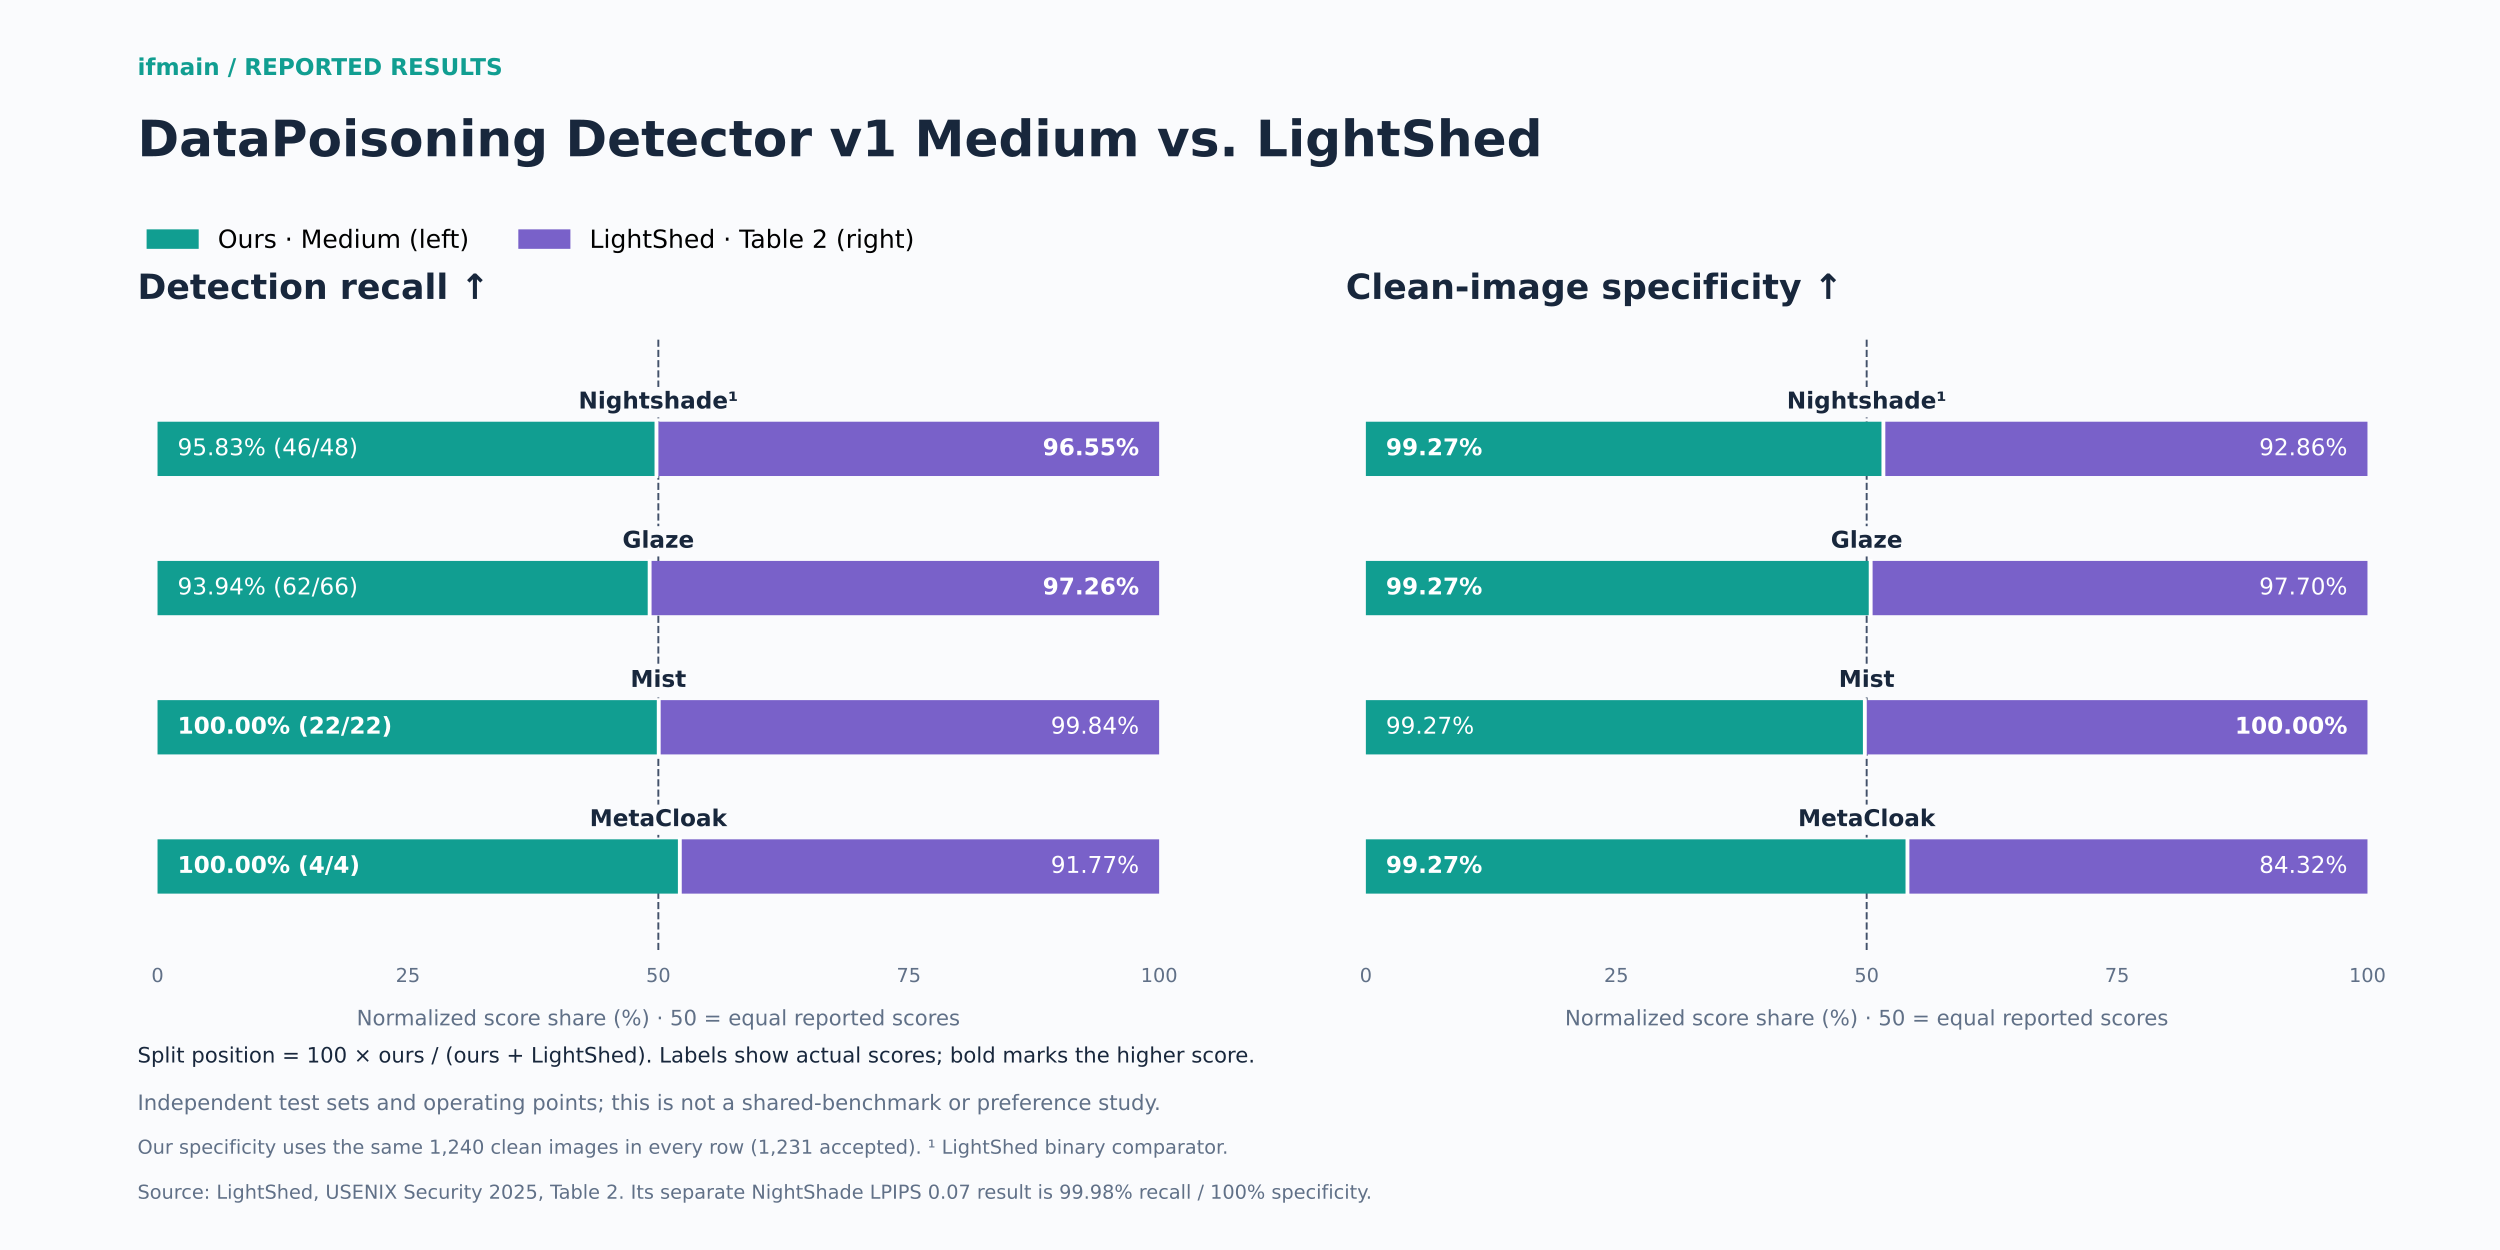
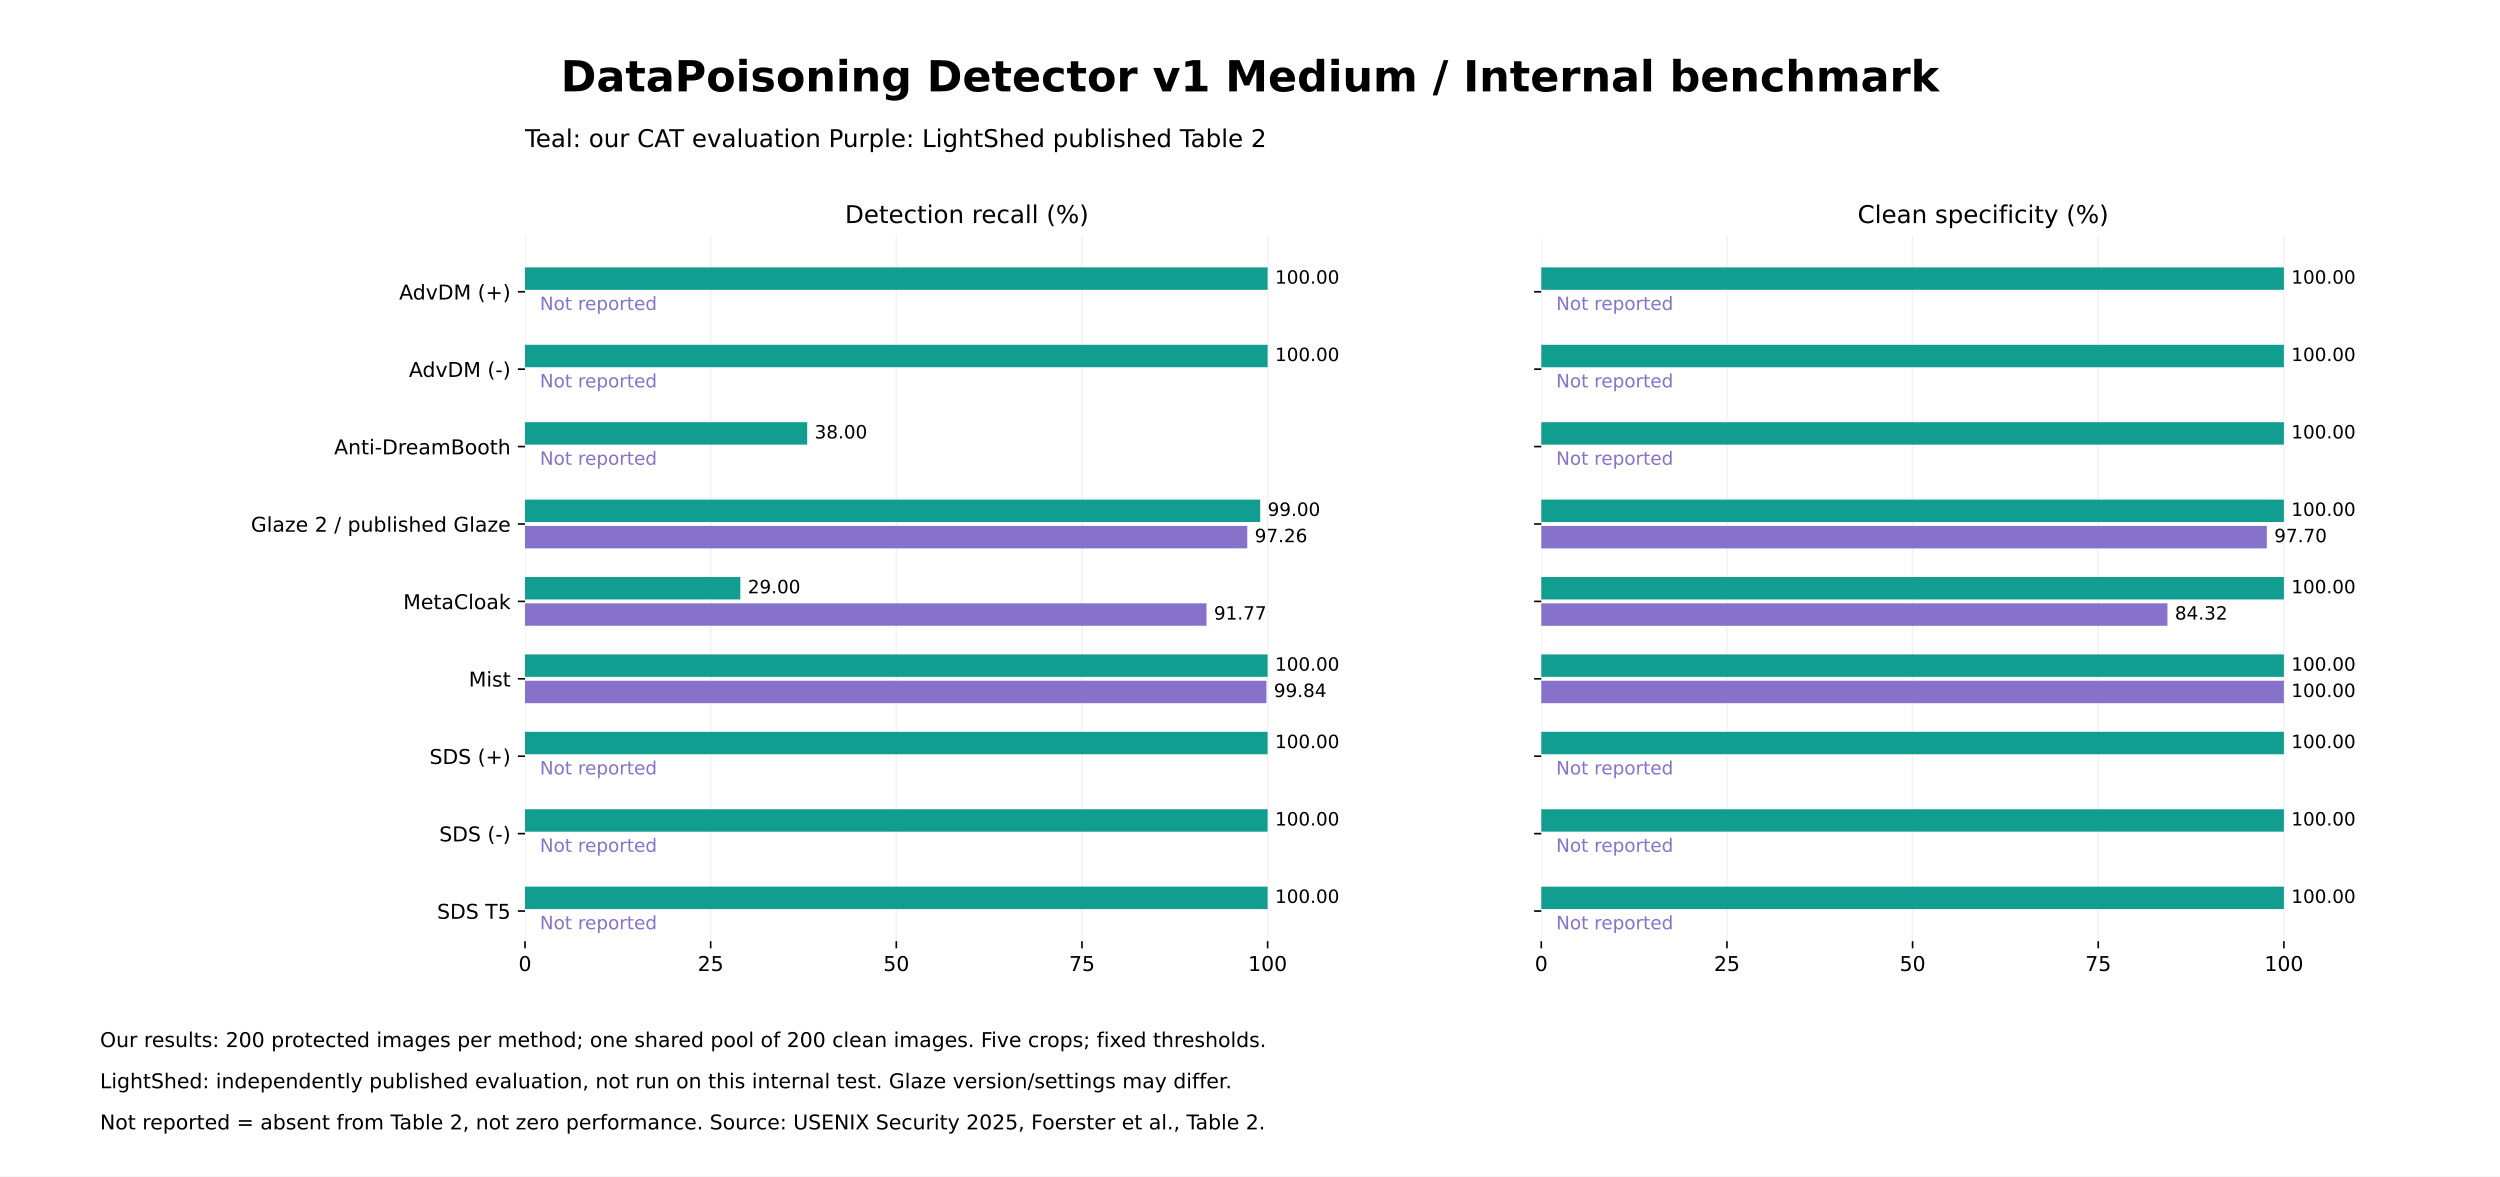
- <svg xmlns="http://www.w3.org/2000/svg" width="1296pt" height="648pt" viewBox="0 0 1296 648" version="1.1">
+ <svg xmlns="http://www.w3.org/2000/svg" xmlns:xlink="http://www.w3.org/1999/xlink" width="1224pt" height="576pt" viewBox="0 0 1224 576" version="1.1">
  <defs>
    <style type="text/css">*{stroke-linejoin: round; stroke-linecap: butt}</style>
  </defs>
  <g id="figure_1">
    <g id="patch_1">
-       <path d="M 0 648  L 1296 648  L 1296 0  L 0 0  z " style="fill: #fafbfd" />
+       <path d="M 0 576  L 1224 576  L 1224 0  L 0 0  z " style="fill: #ffffff" />
    </g>
    <g id="axes_1">
      <g id="patch_2">
-         <path d="M 71.28 492.48  L 611.28 492.48  L 611.28 174.96  L 71.28 174.96  z " style="fill: #fafbfd" />
-       </g>
-       <g id="line2d_1">
-         <path d="M 341.28 492.48  L 341.28 174.96  " clip-path="url(#p86ef7d8bc9)" style="fill: none; stroke-dasharray: 3.7,1.6; stroke-dashoffset: 0; stroke: #42516a" />
-       </g>
-       <g id="patch_3">
-         <path d="M 81.665 246.763  L 340.313 246.763  L 340.313 218.619  L 81.665 218.619  z " clip-path="url(#p86ef7d8bc9)" style="fill: #119e91" />
-       </g>
-       <g id="patch_4">
-         <path d="M 340.313 246.763  L 600.895 246.763  L 600.895 218.619  L 340.313 218.619  z " clip-path="url(#p86ef7d8bc9)" style="fill: #7961c9" />
-       </g>
-       <g id="patch_5">
-         <path d="M 81.665 318.926  L 336.771 318.926  L 336.771 290.783  L 81.665 290.783  z " clip-path="url(#p86ef7d8bc9)" style="fill: #119e91" />
-       </g>
-       <g id="patch_6">
-         <path d="M 336.771 318.926  L 600.895 318.926  L 600.895 290.783  L 336.771 290.783  z " clip-path="url(#p86ef7d8bc9)" style="fill: #7961c9" />
-       </g>
-       <g id="patch_7">
-         <path d="M 81.665 391.09  L 341.488 391.09  L 341.488 362.946  L 81.665 362.946  z " clip-path="url(#p86ef7d8bc9)" style="fill: #119e91" />
-       </g>
-       <g id="patch_8">
-         <path d="M 341.488 391.09  L 600.895 391.09  L 600.895 362.946  L 341.488 362.946  z " clip-path="url(#p86ef7d8bc9)" style="fill: #7961c9" />
-       </g>
-       <g id="patch_9">
-         <path d="M 81.665 463.254  L 352.422 463.254  L 352.422 435.11  L 81.665 435.11  z " clip-path="url(#p86ef7d8bc9)" style="fill: #119e91" />
-       </g>
-       <g id="patch_10">
-         <path d="M 352.422 463.254  L 600.895 463.254  L 600.895 435.11  L 352.422 435.11  z " clip-path="url(#p86ef7d8bc9)" style="fill: #7961c9" />
+         <path d="M 257.04 460.8  L 689.71 460.8  L 689.71 115.2  L 257.04 115.2  z " style="fill: #ffffff" />
      </g>
      <g id="matplotlib.axis_1">
        <g id="xtick_1">
-           <g id="line2d_2" />
+           <g id="line2d_1">
+             <path d="M 257.04 460.8  L 257.04 115.2  " clip-path="url(#pcbedc02c7a)" style="fill: none; stroke: #b0b0b0; stroke-opacity: 0.15; stroke-width: 0.8; stroke-linecap: square" />
+           </g>
+           <g id="line2d_2">
+             <defs>
+               <path id="m508bde07e1" d="M 0 0  L 0 3.5  " style="stroke: #000000; stroke-width: 0.8" />
+             </defs>
+             <g>
+               <use xlink:href="#m508bde07e1" x="257.04" y="460.8" style="stroke: #000000; stroke-width: 0.8" />
+             </g>
+           </g>
          <g id="text_1">
-             <text style="font-size: 10px; font-family: 'DejaVu Sans'; text-anchor: middle; fill: #607087" x="81.665" y="509.078" transform="rotate(-0 81.66461 509.0784)">0</text>
+             <text style="font-size: 10px; font-family: 'DejaVu Sans'; text-anchor: middle" x="257.04" y="475.398" transform="rotate(-0 257.04 475.3984)">0</text>
          </g>
        </g>
        <g id="xtick_2">
-           <g id="line2d_3" />
+           <g id="line2d_3">
+             <path d="M 347.937 460.8  L 347.937 115.2  " clip-path="url(#pcbedc02c7a)" style="fill: none; stroke: #b0b0b0; stroke-opacity: 0.15; stroke-width: 0.8; stroke-linecap: square" />
+           </g>
+           <g id="line2d_4">
+             <g>
+               <use xlink:href="#m508bde07e1" x="347.937" y="460.8" style="stroke: #000000; stroke-width: 0.8" />
+             </g>
+           </g>
          <g id="text_2">
-             <text style="font-size: 10px; font-family: 'DejaVu Sans'; text-anchor: middle; fill: #607087" x="211.472" y="509.078" transform="rotate(-0 211.4723 509.0784)">25</text>
+             <text style="font-size: 10px; font-family: 'DejaVu Sans'; text-anchor: middle" x="347.937" y="475.398" transform="rotate(-0 347.937 475.3984)">25</text>
          </g>
        </g>
        <g id="xtick_3">
-           <g id="line2d_4" />
+           <g id="line2d_5">
+             <path d="M 438.834 460.8  L 438.834 115.2  " clip-path="url(#pcbedc02c7a)" style="fill: none; stroke: #b0b0b0; stroke-opacity: 0.15; stroke-width: 0.8; stroke-linecap: square" />
+           </g>
+           <g id="line2d_6">
+             <g>
+               <use xlink:href="#m508bde07e1" x="438.834" y="460.8" style="stroke: #000000; stroke-width: 0.8" />
+             </g>
+           </g>
          <g id="text_3">
-             <text style="font-size: 10px; font-family: 'DejaVu Sans'; text-anchor: middle; fill: #607087" x="341.28" y="509.078" transform="rotate(-0 341.28 509.0784)">50</text>
+             <text style="font-size: 10px; font-family: 'DejaVu Sans'; text-anchor: middle" x="438.834" y="475.398" transform="rotate(-0 438.834 475.3984)">50</text>
          </g>
        </g>
        <g id="xtick_4">
-           <g id="line2d_5" />
+           <g id="line2d_7">
+             <path d="M 529.731 460.8  L 529.731 115.2  " clip-path="url(#pcbedc02c7a)" style="fill: none; stroke: #b0b0b0; stroke-opacity: 0.15; stroke-width: 0.8; stroke-linecap: square" />
+           </g>
+           <g id="line2d_8">
+             <g>
+               <use xlink:href="#m508bde07e1" x="529.731" y="460.8" style="stroke: #000000; stroke-width: 0.8" />
+             </g>
+           </g>
          <g id="text_4">
-             <text style="font-size: 10px; font-family: 'DejaVu Sans'; text-anchor: middle; fill: #607087" x="471.088" y="509.078" transform="rotate(-0 471.0877 509.0784)">75</text>
+             <text style="font-size: 10px; font-family: 'DejaVu Sans'; text-anchor: middle" x="529.731" y="475.398" transform="rotate(-0 529.731 475.3984)">75</text>
          </g>
        </g>
        <g id="xtick_5">
-           <g id="line2d_6" />
+           <g id="line2d_9">
+             <path d="M 620.628 460.8  L 620.628 115.2  " clip-path="url(#pcbedc02c7a)" style="fill: none; stroke: #b0b0b0; stroke-opacity: 0.15; stroke-width: 0.8; stroke-linecap: square" />
+           </g>
+           <g id="line2d_10">
+             <g>
+               <use xlink:href="#m508bde07e1" x="620.628" y="460.8" style="stroke: #000000; stroke-width: 0.8" />
+             </g>
+           </g>
          <g id="text_5">
-             <text style="font-size: 10px; font-family: 'DejaVu Sans'; text-anchor: middle; fill: #607087" x="600.895" y="509.078" transform="rotate(-0 600.8954 509.0784)">100</text>
-           </g>
-         </g>
-         <g id="text_6">
-           <text style="font-size: 11px; font-family: 'DejaVu Sans'; text-anchor: middle; fill: #607087" x="341.28" y="531.516" transform="rotate(-0 341.28 531.5164)">Normalized score share (%) · 50 = equal reported scores</text>
-         </g>
-       </g>
-       <g id="matplotlib.axis_2" />
-       <g id="line2d_7">
-         <path d="M 340.313 246.763  L 340.313 218.619  " clip-path="url(#p86ef7d8bc9)" style="fill: none; stroke: #ffffff; stroke-width: 2; stroke-linecap: square" />
-       </g>
-       <g id="line2d_8">
-         <path d="M 336.771 318.926  L 336.771 290.783  " clip-path="url(#p86ef7d8bc9)" style="fill: none; stroke: #ffffff; stroke-width: 2; stroke-linecap: square" />
-       </g>
-       <g id="line2d_9">
-         <path d="M 341.488 391.09  L 341.488 362.946  " clip-path="url(#p86ef7d8bc9)" style="fill: none; stroke: #ffffff; stroke-width: 2; stroke-linecap: square" />
-       </g>
-       <g id="line2d_10">
-         <path d="M 352.422 463.254  L 352.422 435.11  " clip-path="url(#p86ef7d8bc9)" style="fill: none; stroke: #ffffff; stroke-width: 2; stroke-linecap: square" />
-       </g>
-       <g id="text_7">
-         <text style="font-size: 12px; font-family: 'DejaVu Sans'; text-anchor: start; fill: #ffffff" x="92.049" y="236.002" transform="rotate(-0 92.04923 236.0022)">95.83% (46/48)</text>
-       </g>
-       <g id="text_8">
-         <text style="font-weight: 700; font-size: 12px; font-family: 'DejaVu Sans'; text-anchor: end; fill: #ffffff" x="590.511" y="236.002" transform="rotate(-0 590.5108 236.0022)">96.55%</text>
-       </g>
-       <g id="text_9">
-         <text style="font-size: 12px; font-family: 'DejaVu Sans'; text-anchor: start; fill: #ffffff" x="92.049" y="308.166" transform="rotate(-0 92.04923 308.1658)">93.94% (62/66)</text>
-       </g>
-       <g id="text_10">
-         <text style="font-weight: 700; font-size: 12px; font-family: 'DejaVu Sans'; text-anchor: end; fill: #ffffff" x="590.511" y="308.166" transform="rotate(-0 590.5108 308.1658)">97.26%</text>
-       </g>
-       <g id="text_11">
-         <text style="font-weight: 700; font-size: 12px; font-family: 'DejaVu Sans'; text-anchor: start; fill: #ffffff" x="92.049" y="380.329" transform="rotate(-0 92.04923 380.3294)">100.00% (22/22)</text>
-       </g>
-       <g id="text_12">
-         <text style="font-size: 12px; font-family: 'DejaVu Sans'; text-anchor: end; fill: #ffffff" x="590.511" y="380.329" transform="rotate(-0 590.5108 380.3294)">99.84%</text>
-       </g>
-       <g id="text_13">
-         <text style="font-weight: 700; font-size: 12px; font-family: 'DejaVu Sans'; text-anchor: start; fill: #ffffff" x="92.049" y="452.493" transform="rotate(-0 92.04923 452.4931)">100.00% (4/4)</text>
-       </g>
-       <g id="text_14">
-         <text style="font-size: 12px; font-family: 'DejaVu Sans'; text-anchor: end; fill: #ffffff" x="590.511" y="452.493" transform="rotate(-0 590.5108 452.4931)">91.77%</text>
+             <text style="font-size: 10px; font-family: 'DejaVu Sans'; text-anchor: middle" x="620.628" y="475.398" transform="rotate(-0 620.628 475.3984)">100</text>
+           </g>
+         </g>
+       </g>
+       <g id="matplotlib.axis_2">
+         <g id="ytick_1">
+           <g id="line2d_11">
+             <defs>
+               <path id="m49af74c1ab" d="M 0 0  L -3.5 0  " style="stroke: #000000; stroke-width: 0.8" />
+             </defs>
+             <g>
+               <use xlink:href="#m49af74c1ab" x="257.04" y="142.847" style="stroke: #000000; stroke-width: 0.8" />
+             </g>
+           </g>
+           <g id="text_6">
+             <text style="font-size: 10px; font-family: 'DejaVu Sans'; text-anchor: end" x="250.04" y="146.646" transform="rotate(-0 250.04 146.6465)">AdvDM (+)</text>
+           </g>
+         </g>
+         <g id="ytick_2">
+           <g id="line2d_12">
+             <g>
+               <use xlink:href="#m49af74c1ab" x="257.04" y="180.746" style="stroke: #000000; stroke-width: 0.8" />
+             </g>
+           </g>
+           <g id="text_7">
+             <text style="font-size: 10px; font-family: 'DejaVu Sans'; text-anchor: end" x="250.04" y="184.545" transform="rotate(-0 250.04 184.5454)">AdvDM (-)</text>
+           </g>
+         </g>
+         <g id="ytick_3">
+           <g id="line2d_13">
+             <g>
+               <use xlink:href="#m49af74c1ab" x="257.04" y="218.645" style="stroke: #000000; stroke-width: 0.8" />
+             </g>
+           </g>
+           <g id="text_8">
+             <text style="font-size: 10px; font-family: 'DejaVu Sans'; text-anchor: end" x="250.04" y="222.444" transform="rotate(-0 250.04 222.4442)">Anti-DreamBooth</text>
+           </g>
+         </g>
+         <g id="ytick_4">
+           <g id="line2d_14">
+             <g>
+               <use xlink:href="#m49af74c1ab" x="257.04" y="256.544" style="stroke: #000000; stroke-width: 0.8" />
+             </g>
+           </g>
+           <g id="text_9">
+             <text style="font-size: 10px; font-family: 'DejaVu Sans'; text-anchor: end" x="250.04" y="260.343" transform="rotate(-0 250.04 260.3431)">Glaze 2 / published Glaze</text>
+           </g>
+         </g>
+         <g id="ytick_5">
+           <g id="line2d_15">
+             <g>
+               <use xlink:href="#m49af74c1ab" x="257.04" y="294.443" style="stroke: #000000; stroke-width: 0.8" />
+             </g>
+           </g>
+           <g id="text_10">
+             <text style="font-size: 10px; font-family: 'DejaVu Sans'; text-anchor: end" x="250.04" y="298.242" transform="rotate(-0 250.04 298.242)">MetaCloak</text>
+           </g>
+         </g>
+         <g id="ytick_6">
+           <g id="line2d_16">
+             <g>
+               <use xlink:href="#m49af74c1ab" x="257.04" y="332.342" style="stroke: #000000; stroke-width: 0.8" />
+             </g>
+           </g>
+           <g id="text_11">
+             <text style="font-size: 10px; font-family: 'DejaVu Sans'; text-anchor: end" x="250.04" y="336.141" transform="rotate(-0 250.04 336.1409)">Mist</text>
+           </g>
+         </g>
+         <g id="ytick_7">
+           <g id="line2d_17">
+             <g>
+               <use xlink:href="#m49af74c1ab" x="257.04" y="370.241" style="stroke: #000000; stroke-width: 0.8" />
+             </g>
+           </g>
+           <g id="text_12">
+             <text style="font-size: 10px; font-family: 'DejaVu Sans'; text-anchor: end" x="250.04" y="374.04" transform="rotate(-0 250.04 374.0398)">SDS (+)</text>
+           </g>
+         </g>
+         <g id="ytick_8">
+           <g id="line2d_18">
+             <g>
+               <use xlink:href="#m49af74c1ab" x="257.04" y="408.139" style="stroke: #000000; stroke-width: 0.8" />
+             </g>
+           </g>
+           <g id="text_13">
+             <text style="font-size: 10px; font-family: 'DejaVu Sans'; text-anchor: end" x="250.04" y="411.939" transform="rotate(-0 250.04 411.9387)">SDS (-)</text>
+           </g>
+         </g>
+         <g id="ytick_9">
+           <g id="line2d_19">
+             <g>
+               <use xlink:href="#m49af74c1ab" x="257.04" y="446.038" style="stroke: #000000; stroke-width: 0.8" />
+             </g>
+           </g>
+           <g id="text_14">
+             <text style="font-size: 10px; font-family: 'DejaVu Sans'; text-anchor: end" x="250.04" y="449.838" transform="rotate(-0 250.04 449.8376)">SDS T5</text>
+           </g>
+         </g>
+       </g>
+       <g id="patch_3">
+         <path d="M 257.04 130.909  L 620.628 130.909  L 620.628 141.9  L 257.04 141.9  z " clip-path="url(#pcbedc02c7a)" style="fill: #119e91" />
+       </g>
+       <g id="patch_4">
+         <path d="M 257.04 168.808  L 620.628 168.808  L 620.628 179.799  L 257.04 179.799  z " clip-path="url(#pcbedc02c7a)" style="fill: #119e91" />
+       </g>
+       <g id="patch_5">
+         <path d="M 257.04 206.707  L 395.203 206.707  L 395.203 217.698  L 257.04 217.698  z " clip-path="url(#pcbedc02c7a)" style="fill: #119e91" />
+       </g>
+       <g id="patch_6">
+         <path d="M 257.04 244.606  L 616.992 244.606  L 616.992 255.596  L 257.04 255.596  z " clip-path="url(#pcbedc02c7a)" style="fill: #119e91" />
+       </g>
+       <g id="patch_7">
+         <path d="M 257.04 257.491  L 610.666 257.491  L 610.666 268.482  L 257.04 268.482  z " clip-path="url(#pcbedc02c7a)" style="fill: #8672cb" />
+       </g>
+       <g id="patch_8">
+         <path d="M 257.04 282.505  L 362.481 282.505  L 362.481 293.495  L 257.04 293.495  z " clip-path="url(#pcbedc02c7a)" style="fill: #119e91" />
+       </g>
+       <g id="patch_9">
+         <path d="M 257.04 295.39  L 590.705 295.39  L 590.705 306.381  L 257.04 306.381  z " clip-path="url(#pcbedc02c7a)" style="fill: #8672cb" />
+       </g>
+       <g id="patch_10">
+         <path d="M 257.04 320.404  L 620.628 320.404  L 620.628 331.394  L 257.04 331.394  z " clip-path="url(#pcbedc02c7a)" style="fill: #119e91" />
+       </g>
+       <g id="patch_11">
+         <path d="M 257.04 333.289  L 620.046 333.289  L 620.046 344.28  L 257.04 344.28  z " clip-path="url(#pcbedc02c7a)" style="fill: #8672cb" />
+       </g>
+       <g id="patch_12">
+         <path d="M 257.04 358.302  L 620.628 358.302  L 620.628 369.293  L 257.04 369.293  z " clip-path="url(#pcbedc02c7a)" style="fill: #119e91" />
+       </g>
+       <g id="patch_13">
+         <path d="M 257.04 396.201  L 620.628 396.201  L 620.628 407.192  L 257.04 407.192  z " clip-path="url(#pcbedc02c7a)" style="fill: #119e91" />
+       </g>
+       <g id="patch_14">
+         <path d="M 257.04 434.1  L 620.628 434.1  L 620.628 445.091  L 257.04 445.091  z " clip-path="url(#pcbedc02c7a)" style="fill: #119e91" />
      </g>
      <g id="text_15">
-         <text style="font-weight: 700; font-size: 18px; font-family: 'DejaVu Sans'; text-anchor: start; fill: #18273c" x="71.28" y="154.96" transform="rotate(-0 71.28 154.96)">Detection recall ↑</text>
+         <text style="font-size: 9px; font-family: 'DejaVu Sans'; text-anchor: start" x="624.264" y="138.888" transform="rotate(-0 624.2639 138.8879)">100.00</text>
      </g>
      <g id="text_16">
-         <g id="patch_11">
-           <path d="M 297.845 216.393  L 384.715 216.393  L 384.715 200.605  L 297.845 200.605  z " style="fill: #fafbfd" />
-         </g>
-         <text style="font-weight: 700; font-size: 12px; font-family: 'DejaVu Sans'; text-anchor: middle; fill: #18273c" x="341.28" y="211.763" transform="rotate(-0 341.28 211.7635)">Nightshade¹</text>
+         <text style="font-size: 9px; font-family: 'DejaVu Sans'; text-anchor: start; fill: #8672cb" x="264.312" y="151.773" transform="rotate(-0 264.3118 151.7735)">Not reported</text>
      </g>
      <g id="text_17">
-         <g id="patch_12">
-           <path d="M 320.647 288.463  L 361.913 288.463  L 361.913 272.769  L 320.647 272.769  z " style="fill: #fafbfd" />
-         </g>
-         <text style="font-weight: 700; font-size: 12px; font-family: 'DejaVu Sans'; text-anchor: middle; fill: #18273c" x="341.28" y="283.927" transform="rotate(-0 341.28 283.9271)">Glaze</text>
+         <text style="font-size: 9px; font-family: 'DejaVu Sans'; text-anchor: start" x="624.264" y="176.787" transform="rotate(-0 624.2639 176.7868)">100.00</text>
      </g>
      <g id="text_18">
-         <g id="patch_13">
-           <path d="M 324.773 360.626  L 357.787 360.626  L 357.787 344.933  L 324.773 344.933  z " style="fill: #fafbfd" />
-         </g>
-         <text style="font-weight: 700; font-size: 12px; font-family: 'DejaVu Sans'; text-anchor: middle; fill: #18273c" x="341.28" y="356.091" transform="rotate(-0 341.28 356.0907)">Mist</text>
+         <text style="font-size: 9px; font-family: 'DejaVu Sans'; text-anchor: start; fill: #8672cb" x="264.312" y="189.672" transform="rotate(-0 264.3118 189.6724)">Not reported</text>
      </g>
      <g id="text_19">
-         <g id="patch_14">
-           <path d="M 303.661 432.79  L 378.899 432.79  L 378.899 417.096  L 303.661 417.096  z " style="fill: #fafbfd" />
-         </g>
-         <text style="font-weight: 700; font-size: 12px; font-family: 'DejaVu Sans'; text-anchor: middle; fill: #18273c" x="341.28" y="428.254" transform="rotate(-0 341.28 428.2544)">MetaCloak</text>
+         <text style="font-size: 9px; font-family: 'DejaVu Sans'; text-anchor: start" x="398.839" y="214.686" transform="rotate(-0 398.8393 214.6857)">38.00</text>
+       </g>
+       <g id="text_20">
+         <text style="font-size: 9px; font-family: 'DejaVu Sans'; text-anchor: start; fill: #8672cb" x="264.312" y="227.571" transform="rotate(-0 264.3118 227.5713)">Not reported</text>
+       </g>
+       <g id="text_21">
+         <text style="font-size: 9px; font-family: 'DejaVu Sans'; text-anchor: start" x="620.628" y="252.585" transform="rotate(-0 620.628 252.5845)">99.00</text>
+       </g>
+       <g id="text_22">
+         <text style="font-size: 9px; font-family: 'DejaVu Sans'; text-anchor: start" x="614.302" y="265.47" transform="rotate(-0 614.3016 265.4702)">97.26</text>
+       </g>
+       <g id="text_23">
+         <text style="font-size: 9px; font-family: 'DejaVu Sans'; text-anchor: start" x="366.116" y="290.483" transform="rotate(-0 366.1164 290.4834)">29.00</text>
+       </g>
+       <g id="text_24">
+         <text style="font-size: 9px; font-family: 'DejaVu Sans'; text-anchor: start" x="594.341" y="303.369" transform="rotate(-0 594.3406 303.3691)">91.77</text>
+       </g>
+       <g id="text_25">
+         <text style="font-size: 9px; font-family: 'DejaVu Sans'; text-anchor: start" x="624.264" y="328.382" transform="rotate(-0 624.2639 328.3823)">100.00</text>
+       </g>
+       <g id="text_26">
+         <text style="font-size: 9px; font-family: 'DejaVu Sans'; text-anchor: start" x="623.682" y="341.268" transform="rotate(-0 623.6822 341.268)">99.84</text>
+       </g>
+       <g id="text_27">
+         <text style="font-size: 9px; font-family: 'DejaVu Sans'; text-anchor: start" x="624.264" y="366.281" transform="rotate(-0 624.2639 366.2812)">100.00</text>
+       </g>
+       <g id="text_28">
+         <text style="font-size: 9px; font-family: 'DejaVu Sans'; text-anchor: start; fill: #8672cb" x="264.312" y="379.167" transform="rotate(-0 264.3118 379.1668)">Not reported</text>
+       </g>
+       <g id="text_29">
+         <text style="font-size: 9px; font-family: 'DejaVu Sans'; text-anchor: start" x="624.264" y="404.18" transform="rotate(-0 624.2639 404.1801)">100.00</text>
+       </g>
+       <g id="text_30">
+         <text style="font-size: 9px; font-family: 'DejaVu Sans'; text-anchor: start; fill: #8672cb" x="264.312" y="417.066" transform="rotate(-0 264.3118 417.0657)">Not reported</text>
+       </g>
+       <g id="text_31">
+         <text style="font-size: 9px; font-family: 'DejaVu Sans'; text-anchor: start" x="624.264" y="442.079" transform="rotate(-0 624.2639 442.079)">100.00</text>
+       </g>
+       <g id="text_32">
+         <text style="font-size: 9px; font-family: 'DejaVu Sans'; text-anchor: start; fill: #8672cb" x="264.312" y="454.965" transform="rotate(-0 264.3118 454.9646)">Not reported</text>
+       </g>
+       <g id="text_33">
+         <text style="font-size: 12px; font-family: 'DejaVu Sans'; text-anchor: middle" x="473.375" y="109.2" transform="rotate(-0 473.3749 109.2)">Detection recall (%)</text>
      </g>
    </g>
    <g id="axes_2">
      <g id="patch_15">
-         <path d="M 697.68 492.48  L 1237.68 492.48  L 1237.68 174.96  L 697.68 174.96  z " style="fill: #fafbfd" />
-       </g>
-       <g id="line2d_11">
-         <path d="M 967.68 492.48  L 967.68 174.96  " clip-path="url(#p0d232be367)" style="fill: none; stroke-dasharray: 3.7,1.6; stroke-dashoffset: 0; stroke: #42516a" />
-       </g>
-       <g id="patch_16">
-         <path d="M 708.065 246.763  L 976.347 246.763  L 976.347 218.619  L 708.065 218.619  z " clip-path="url(#p0d232be367)" style="fill: #119e91" />
-       </g>
-       <g id="patch_17">
-         <path d="M 976.347 246.763  L 1227.295 246.763  L 1227.295 218.619  L 976.347 218.619  z " clip-path="url(#p0d232be367)" style="fill: #7961c9" />
-       </g>
-       <g id="patch_18">
-         <path d="M 708.065 318.926  L 969.755 318.926  L 969.755 290.783  L 708.065 290.783  z " clip-path="url(#p0d232be367)" style="fill: #119e91" />
-       </g>
-       <g id="patch_19">
-         <path d="M 969.755 318.926  L 1227.295 318.926  L 1227.295 290.783  L 969.755 290.783  z " clip-path="url(#p0d232be367)" style="fill: #7961c9" />
-       </g>
-       <g id="patch_20">
-         <path d="M 708.065 391.09  L 966.734 391.09  L 966.734 362.946  L 708.065 362.946  z " clip-path="url(#p0d232be367)" style="fill: #119e91" />
-       </g>
-       <g id="patch_21">
-         <path d="M 966.734 391.09  L 1227.295 391.09  L 1227.295 362.946  L 966.734 362.946  z " clip-path="url(#p0d232be367)" style="fill: #7961c9" />
-       </g>
-       <g id="patch_22">
-         <path d="M 708.065 463.254  L 988.826 463.254  L 988.826 435.11  L 708.065 435.11  z " clip-path="url(#p0d232be367)" style="fill: #119e91" />
-       </g>
-       <g id="patch_23">
-         <path d="M 988.826 463.254  L 1227.295 463.254  L 1227.295 435.11  L 988.826 435.11  z " clip-path="url(#p0d232be367)" style="fill: #7961c9" />
+         <path d="M 754.61 460.8  L 1187.28 460.8  L 1187.28 115.2  L 754.61 115.2  z " style="fill: #ffffff" />
      </g>
      <g id="matplotlib.axis_3">
        <g id="xtick_6">
-           <g id="line2d_12" />
-           <g id="text_20">
-             <text style="font-size: 10px; font-family: 'DejaVu Sans'; text-anchor: middle; fill: #607087" x="708.065" y="509.078" transform="rotate(-0 708.0646 509.0784)">0</text>
+           <g id="line2d_20">
+             <path d="M 754.61 460.8  L 754.61 115.2  " clip-path="url(#p70dc970538)" style="fill: none; stroke: #b0b0b0; stroke-opacity: 0.15; stroke-width: 0.8; stroke-linecap: square" />
+           </g>
+           <g id="line2d_21">
+             <g>
+               <use xlink:href="#m508bde07e1" x="754.61" y="460.8" style="stroke: #000000; stroke-width: 0.8" />
+             </g>
+           </g>
+           <g id="text_34">
+             <text style="font-size: 10px; font-family: 'DejaVu Sans'; text-anchor: middle" x="754.61" y="475.398" transform="rotate(-0 754.6102 475.3984)">0</text>
          </g>
        </g>
        <g id="xtick_7">
-           <g id="line2d_13" />
-           <g id="text_21">
-             <text style="font-size: 10px; font-family: 'DejaVu Sans'; text-anchor: middle; fill: #607087" x="837.872" y="509.078" transform="rotate(-0 837.8723 509.0784)">25</text>
+           <g id="line2d_22">
+             <path d="M 845.507 460.8  L 845.507 115.2  " clip-path="url(#p70dc970538)" style="fill: none; stroke: #b0b0b0; stroke-opacity: 0.15; stroke-width: 0.8; stroke-linecap: square" />
+           </g>
+           <g id="line2d_23">
+             <g>
+               <use xlink:href="#m508bde07e1" x="845.507" y="460.8" style="stroke: #000000; stroke-width: 0.8" />
+             </g>
+           </g>
+           <g id="text_35">
+             <text style="font-size: 10px; font-family: 'DejaVu Sans'; text-anchor: middle" x="845.507" y="475.398" transform="rotate(-0 845.5072 475.3984)">25</text>
          </g>
        </g>
        <g id="xtick_8">
-           <g id="line2d_14" />
-           <g id="text_22">
-             <text style="font-size: 10px; font-family: 'DejaVu Sans'; text-anchor: middle; fill: #607087" x="967.68" y="509.078" transform="rotate(-0 967.68 509.0784)">50</text>
+           <g id="line2d_24">
+             <path d="M 936.404 460.8  L 936.404 115.2  " clip-path="url(#p70dc970538)" style="fill: none; stroke: #b0b0b0; stroke-opacity: 0.15; stroke-width: 0.8; stroke-linecap: square" />
+           </g>
+           <g id="line2d_25">
+             <g>
+               <use xlink:href="#m508bde07e1" x="936.404" y="460.8" style="stroke: #000000; stroke-width: 0.8" />
+             </g>
+           </g>
+           <g id="text_36">
+             <text style="font-size: 10px; font-family: 'DejaVu Sans'; text-anchor: middle" x="936.404" y="475.398" transform="rotate(-0 936.4043 475.3984)">50</text>
          </g>
        </g>
        <g id="xtick_9">
-           <g id="line2d_15" />
-           <g id="text_23">
-             <text style="font-size: 10px; font-family: 'DejaVu Sans'; text-anchor: middle; fill: #607087" x="1097.488" y="509.078" transform="rotate(-0 1097.488 509.0784)">75</text>
+           <g id="line2d_26">
+             <path d="M 1027.301 460.8  L 1027.301 115.2  " clip-path="url(#p70dc970538)" style="fill: none; stroke: #b0b0b0; stroke-opacity: 0.15; stroke-width: 0.8; stroke-linecap: square" />
+           </g>
+           <g id="line2d_27">
+             <g>
+               <use xlink:href="#m508bde07e1" x="1027.301" y="460.8" style="stroke: #000000; stroke-width: 0.8" />
+             </g>
+           </g>
+           <g id="text_37">
+             <text style="font-size: 10px; font-family: 'DejaVu Sans'; text-anchor: middle" x="1027.301" y="475.398" transform="rotate(-0 1027.301 475.3984)">75</text>
          </g>
        </g>
        <g id="xtick_10">
-           <g id="line2d_16" />
-           <g id="text_24">
-             <text style="font-size: 10px; font-family: 'DejaVu Sans'; text-anchor: middle; fill: #607087" x="1227.295" y="509.078" transform="rotate(-0 1227.295 509.0784)">100</text>
-           </g>
-         </g>
-         <g id="text_25">
-           <text style="font-size: 11px; font-family: 'DejaVu Sans'; text-anchor: middle; fill: #607087" x="967.68" y="531.516" transform="rotate(-0 967.68 531.5164)">Normalized score share (%) · 50 = equal reported scores</text>
-         </g>
-       </g>
-       <g id="matplotlib.axis_4" />
-       <g id="line2d_17">
-         <path d="M 976.347 246.763  L 976.347 218.619  " clip-path="url(#p0d232be367)" style="fill: none; stroke: #ffffff; stroke-width: 2; stroke-linecap: square" />
-       </g>
-       <g id="line2d_18">
-         <path d="M 969.755 318.926  L 969.755 290.783  " clip-path="url(#p0d232be367)" style="fill: none; stroke: #ffffff; stroke-width: 2; stroke-linecap: square" />
-       </g>
-       <g id="line2d_19">
-         <path d="M 966.734 391.09  L 966.734 362.946  " clip-path="url(#p0d232be367)" style="fill: none; stroke: #ffffff; stroke-width: 2; stroke-linecap: square" />
-       </g>
-       <g id="line2d_20">
-         <path d="M 988.826 463.254  L 988.826 435.11  " clip-path="url(#p0d232be367)" style="fill: none; stroke: #ffffff; stroke-width: 2; stroke-linecap: square" />
-       </g>
-       <g id="text_26">
-         <text style="font-weight: 700; font-size: 12px; font-family: 'DejaVu Sans'; text-anchor: start; fill: #ffffff" x="718.449" y="236.002" transform="rotate(-0 718.4492 236.0022)">99.27%</text>
-       </g>
-       <g id="text_27">
-         <text style="font-size: 12px; font-family: 'DejaVu Sans'; text-anchor: end; fill: #ffffff" x="1216.911" y="236.002" transform="rotate(-0 1216.911 236.0022)">92.86%</text>
-       </g>
-       <g id="text_28">
-         <text style="font-weight: 700; font-size: 12px; font-family: 'DejaVu Sans'; text-anchor: start; fill: #ffffff" x="718.449" y="308.166" transform="rotate(-0 718.4492 308.1658)">99.27%</text>
-       </g>
-       <g id="text_29">
-         <text style="font-size: 12px; font-family: 'DejaVu Sans'; text-anchor: end; fill: #ffffff" x="1216.911" y="308.166" transform="rotate(-0 1216.911 308.1658)">97.70%</text>
-       </g>
-       <g id="text_30">
-         <text style="font-size: 12px; font-family: 'DejaVu Sans'; text-anchor: start; fill: #ffffff" x="718.449" y="380.329" transform="rotate(-0 718.4492 380.3294)">99.27%</text>
-       </g>
-       <g id="text_31">
-         <text style="font-weight: 700; font-size: 12px; font-family: 'DejaVu Sans'; text-anchor: end; fill: #ffffff" x="1216.911" y="380.329" transform="rotate(-0 1216.911 380.3294)">100.00%</text>
-       </g>
-       <g id="text_32">
-         <text style="font-weight: 700; font-size: 12px; font-family: 'DejaVu Sans'; text-anchor: start; fill: #ffffff" x="718.449" y="452.493" transform="rotate(-0 718.4492 452.4931)">99.27%</text>
-       </g>
-       <g id="text_33">
-         <text style="font-size: 12px; font-family: 'DejaVu Sans'; text-anchor: end; fill: #ffffff" x="1216.911" y="452.493" transform="rotate(-0 1216.911 452.4931)">84.32%</text>
-       </g>
-       <g id="text_34">
-         <text style="font-weight: 700; font-size: 18px; font-family: 'DejaVu Sans'; text-anchor: start; fill: #18273c" x="697.68" y="154.96" transform="rotate(-0 697.68 154.96)">Clean-image specificity ↑</text>
-       </g>
-       <g id="text_35">
-         <g id="patch_24">
-           <path d="M 924.245 216.393  L 1011.115 216.393  L 1011.115 200.605  L 924.245 200.605  z " style="fill: #fafbfd" />
-         </g>
-         <text style="font-weight: 700; font-size: 12px; font-family: 'DejaVu Sans'; text-anchor: middle; fill: #18273c" x="967.68" y="211.763" transform="rotate(-0 967.68 211.7635)">Nightshade¹</text>
-       </g>
-       <g id="text_36">
-         <g id="patch_25">
-           <path d="M 947.048 288.463  L 988.312 288.463  L 988.312 272.769  L 947.048 272.769  z " style="fill: #fafbfd" />
-         </g>
-         <text style="font-weight: 700; font-size: 12px; font-family: 'DejaVu Sans'; text-anchor: middle; fill: #18273c" x="967.68" y="283.927" transform="rotate(-0 967.68 283.9271)">Glaze</text>
-       </g>
-       <g id="text_37">
-         <g id="patch_26">
-           <path d="M 951.173 360.626  L 984.187 360.626  L 984.187 344.933  L 951.173 344.933  z " style="fill: #fafbfd" />
-         </g>
-         <text style="font-weight: 700; font-size: 12px; font-family: 'DejaVu Sans'; text-anchor: middle; fill: #18273c" x="967.68" y="356.091" transform="rotate(-0 967.68 356.0907)">Mist</text>
-       </g>
-       <g id="text_38">
-         <g id="patch_27">
-           <path d="M 930.061 432.79  L 1005.299 432.79  L 1005.299 417.096  L 930.061 417.096  z " style="fill: #fafbfd" />
-         </g>
-         <text style="font-weight: 700; font-size: 12px; font-family: 'DejaVu Sans'; text-anchor: middle; fill: #18273c" x="967.68" y="428.254" transform="rotate(-0 967.68 428.2544)">MetaCloak</text>
-       </g>
-     </g>
-     <g id="text_39">
-       <text style="font-weight: 700; font-size: 12px; font-family: 'DejaVu Sans'; text-anchor: start; fill: #119e91" x="71.28" y="38.88" transform="rotate(-0 71.28 38.88)">ifmain  /  REPORTED RESULTS</text>
-     </g>
-     <g id="text_40">
-       <text style="font-weight: 700; font-size: 26px; font-family: 'DejaVu Sans'; text-anchor: start; fill: #18273c" x="71.28" y="81" transform="rotate(-0 71.28 81)">DataPoisoning Detector v1 Medium vs. LightShed</text>
-     </g>
-     <g id="text_41">
-       <text style="font-size: 11px; font-family: 'DejaVu Sans'; text-anchor: start; fill: #18273c" x="71.28" y="550.8" transform="rotate(-0 71.28 550.8)">Split position = 100 × ours / (ours + LightShed). Labels show actual scores; bold marks the higher score.</text>
-     </g>
-     <g id="text_42">
-       <text style="font-size: 11px; font-family: 'DejaVu Sans'; text-anchor: start; fill: #607087" x="71.28" y="575.424" transform="rotate(-0 71.28 575.424)">Independent test sets and operating points; this is not a shared-benchmark or preference study.</text>
-     </g>
-     <g id="text_43">
-       <text style="font-size: 10px; font-family: 'DejaVu Sans'; text-anchor: start; fill: #607087" x="71.28" y="598.104" transform="rotate(-0 71.28 598.104)">Our specificity uses the same 1,240 clean images in every row (1,231 accepted).  ¹ LightShed binary comparator.</text>
-     </g>
-     <g id="text_44">
-       <text style="font-size: 10px; font-family: 'DejaVu Sans'; text-anchor: start; fill: #607087" x="71.28" y="621.432" transform="rotate(-0 71.28 621.432)">Source: LightShed, USENIX Security 2025, Table 2. Its separate NightShade LPIPS 0.07 result is 99.98% recall / 100% specificity.</text>
-     </g>
-     <g id="legend_1">
-       <g id="patch_28">
-         <path d="M 76.5 128.498  L 102.5 128.498  L 102.5 119.398  L 76.5 119.398  z " style="fill: #119e91; stroke: #119e91; stroke-linejoin: miter" />
+           <g id="line2d_28">
+             <path d="M 1118.198 460.8  L 1118.198 115.2  " clip-path="url(#p70dc970538)" style="fill: none; stroke: #b0b0b0; stroke-opacity: 0.15; stroke-width: 0.8; stroke-linecap: square" />
+           </g>
+           <g id="line2d_29">
+             <g>
+               <use xlink:href="#m508bde07e1" x="1118.198" y="460.8" style="stroke: #000000; stroke-width: 0.8" />
+             </g>
+           </g>
+           <g id="text_38">
+             <text style="font-size: 10px; font-family: 'DejaVu Sans'; text-anchor: middle" x="1118.198" y="475.398" transform="rotate(-0 1118.198 475.3984)">100</text>
+           </g>
+         </g>
+       </g>
+       <g id="matplotlib.axis_4">
+         <g id="ytick_10">
+           <g id="line2d_30">
+             <g>
+               <use xlink:href="#m49af74c1ab" x="754.61" y="142.847" style="stroke: #000000; stroke-width: 0.8" />
+             </g>
+           </g>
+         </g>
+         <g id="ytick_11">
+           <g id="line2d_31">
+             <g>
+               <use xlink:href="#m49af74c1ab" x="754.61" y="180.746" style="stroke: #000000; stroke-width: 0.8" />
+             </g>
+           </g>
+         </g>
+         <g id="ytick_12">
+           <g id="line2d_32">
+             <g>
+               <use xlink:href="#m49af74c1ab" x="754.61" y="218.645" style="stroke: #000000; stroke-width: 0.8" />
+             </g>
+           </g>
+         </g>
+         <g id="ytick_13">
+           <g id="line2d_33">
+             <g>
+               <use xlink:href="#m49af74c1ab" x="754.61" y="256.544" style="stroke: #000000; stroke-width: 0.8" />
+             </g>
+           </g>
+         </g>
+         <g id="ytick_14">
+           <g id="line2d_34">
+             <g>
+               <use xlink:href="#m49af74c1ab" x="754.61" y="294.443" style="stroke: #000000; stroke-width: 0.8" />
+             </g>
+           </g>
+         </g>
+         <g id="ytick_15">
+           <g id="line2d_35">
+             <g>
+               <use xlink:href="#m49af74c1ab" x="754.61" y="332.342" style="stroke: #000000; stroke-width: 0.8" />
+             </g>
+           </g>
+         </g>
+         <g id="ytick_16">
+           <g id="line2d_36">
+             <g>
+               <use xlink:href="#m49af74c1ab" x="754.61" y="370.241" style="stroke: #000000; stroke-width: 0.8" />
+             </g>
+           </g>
+         </g>
+         <g id="ytick_17">
+           <g id="line2d_37">
+             <g>
+               <use xlink:href="#m49af74c1ab" x="754.61" y="408.139" style="stroke: #000000; stroke-width: 0.8" />
+             </g>
+           </g>
+         </g>
+         <g id="ytick_18">
+           <g id="line2d_38">
+             <g>
+               <use xlink:href="#m49af74c1ab" x="754.61" y="446.038" style="stroke: #000000; stroke-width: 0.8" />
+             </g>
+           </g>
+         </g>
+       </g>
+       <g id="patch_16">
+         <path d="M 754.61 130.909  L 1118.198 130.909  L 1118.198 141.9  L 754.61 141.9  z " clip-path="url(#p70dc970538)" style="fill: #119e91" />
+       </g>
+       <g id="patch_17">
+         <path d="M 754.61 168.808  L 1118.198 168.808  L 1118.198 179.799  L 754.61 179.799  z " clip-path="url(#p70dc970538)" style="fill: #119e91" />
+       </g>
+       <g id="patch_18">
+         <path d="M 754.61 206.707  L 1118.198 206.707  L 1118.198 217.698  L 754.61 217.698  z " clip-path="url(#p70dc970538)" style="fill: #119e91" />
+       </g>
+       <g id="patch_19">
+         <path d="M 754.61 244.606  L 1118.198 244.606  L 1118.198 255.596  L 754.61 255.596  z " clip-path="url(#p70dc970538)" style="fill: #119e91" />
+       </g>
+       <g id="patch_20">
+         <path d="M 754.61 257.491  L 1109.836 257.491  L 1109.836 268.482  L 754.61 268.482  z " clip-path="url(#p70dc970538)" style="fill: #8672cb" />
+       </g>
+       <g id="patch_21">
+         <path d="M 754.61 282.505  L 1118.198 282.505  L 1118.198 293.495  L 754.61 293.495  z " clip-path="url(#p70dc970538)" style="fill: #119e91" />
+       </g>
+       <g id="patch_22">
+         <path d="M 754.61 295.39  L 1061.188 295.39  L 1061.188 306.381  L 754.61 306.381  z " clip-path="url(#p70dc970538)" style="fill: #8672cb" />
+       </g>
+       <g id="patch_23">
+         <path d="M 754.61 320.404  L 1118.198 320.404  L 1118.198 331.394  L 754.61 331.394  z " clip-path="url(#p70dc970538)" style="fill: #119e91" />
+       </g>
+       <g id="patch_24">
+         <path d="M 754.61 333.289  L 1118.198 333.289  L 1118.198 344.28  L 754.61 344.28  z " clip-path="url(#p70dc970538)" style="fill: #8672cb" />
+       </g>
+       <g id="patch_25">
+         <path d="M 754.61 358.302  L 1118.198 358.302  L 1118.198 369.293  L 754.61 369.293  z " clip-path="url(#p70dc970538)" style="fill: #119e91" />
+       </g>
+       <g id="patch_26">
+         <path d="M 754.61 396.201  L 1118.198 396.201  L 1118.198 407.192  L 754.61 407.192  z " clip-path="url(#p70dc970538)" style="fill: #119e91" />
+       </g>
+       <g id="patch_27">
+         <path d="M 754.61 434.1  L 1118.198 434.1  L 1118.198 445.091  L 754.61 445.091  z " clip-path="url(#p70dc970538)" style="fill: #119e91" />
+       </g>
+       <g id="text_39">
+         <text style="font-size: 9px; font-family: 'DejaVu Sans'; text-anchor: start" x="1121.834" y="138.888" transform="rotate(-0 1121.834 138.8879)">100.00</text>
+       </g>
+       <g id="text_40">
+         <text style="font-size: 9px; font-family: 'DejaVu Sans'; text-anchor: start; fill: #8672cb" x="761.882" y="151.773" transform="rotate(-0 761.882 151.7735)">Not reported</text>
+       </g>
+       <g id="text_41">
+         <text style="font-size: 9px; font-family: 'DejaVu Sans'; text-anchor: start" x="1121.834" y="176.787" transform="rotate(-0 1121.834 176.7868)">100.00</text>
+       </g>
+       <g id="text_42">
+         <text style="font-size: 9px; font-family: 'DejaVu Sans'; text-anchor: start; fill: #8672cb" x="761.882" y="189.672" transform="rotate(-0 761.882 189.6724)">Not reported</text>
+       </g>
+       <g id="text_43">
+         <text style="font-size: 9px; font-family: 'DejaVu Sans'; text-anchor: start" x="1121.834" y="214.686" transform="rotate(-0 1121.834 214.6857)">100.00</text>
+       </g>
+       <g id="text_44">
+         <text style="font-size: 9px; font-family: 'DejaVu Sans'; text-anchor: start; fill: #8672cb" x="761.882" y="227.571" transform="rotate(-0 761.882 227.5713)">Not reported</text>
      </g>
      <g id="text_45">
-         <text style="font-size: 13px; font-family: 'DejaVu Sans'; text-anchor: start" x="112.9" y="128.498" transform="rotate(-0 112.9 128.498)">Ours · Medium (left)</text>
-       </g>
-       <g id="patch_29">
-         <path d="M 269.197 128.498  L 295.197 128.498  L 295.197 119.398  L 269.197 119.398  z " style="fill: #7961c9; stroke: #7961c9; stroke-linejoin: miter" />
+         <text style="font-size: 9px; font-family: 'DejaVu Sans'; text-anchor: start" x="1121.834" y="252.585" transform="rotate(-0 1121.834 252.5845)">100.00</text>
      </g>
      <g id="text_46">
-         <text style="font-size: 13px; font-family: 'DejaVu Sans'; text-anchor: start" x="305.597" y="128.498" transform="rotate(-0 305.5966 128.498)">LightShed · Table 2 (right)</text>
-       </g>
+         <text style="font-size: 9px; font-family: 'DejaVu Sans'; text-anchor: start" x="1113.472" y="265.47" transform="rotate(-0 1113.472 265.4702)">97.70</text>
+       </g>
+       <g id="text_47">
+         <text style="font-size: 9px; font-family: 'DejaVu Sans'; text-anchor: start" x="1121.834" y="290.483" transform="rotate(-0 1121.834 290.4834)">100.00</text>
+       </g>
+       <g id="text_48">
+         <text style="font-size: 9px; font-family: 'DejaVu Sans'; text-anchor: start" x="1064.824" y="303.369" transform="rotate(-0 1064.824 303.3691)">84.32</text>
+       </g>
+       <g id="text_49">
+         <text style="font-size: 9px; font-family: 'DejaVu Sans'; text-anchor: start" x="1121.834" y="328.382" transform="rotate(-0 1121.834 328.3823)">100.00</text>
+       </g>
+       <g id="text_50">
+         <text style="font-size: 9px; font-family: 'DejaVu Sans'; text-anchor: start" x="1121.834" y="341.268" transform="rotate(-0 1121.834 341.268)">100.00</text>
+       </g>
+       <g id="text_51">
+         <text style="font-size: 9px; font-family: 'DejaVu Sans'; text-anchor: start" x="1121.834" y="366.281" transform="rotate(-0 1121.834 366.2812)">100.00</text>
+       </g>
+       <g id="text_52">
+         <text style="font-size: 9px; font-family: 'DejaVu Sans'; text-anchor: start; fill: #8672cb" x="761.882" y="379.167" transform="rotate(-0 761.882 379.1668)">Not reported</text>
+       </g>
+       <g id="text_53">
+         <text style="font-size: 9px; font-family: 'DejaVu Sans'; text-anchor: start" x="1121.834" y="404.18" transform="rotate(-0 1121.834 404.1801)">100.00</text>
+       </g>
+       <g id="text_54">
+         <text style="font-size: 9px; font-family: 'DejaVu Sans'; text-anchor: start; fill: #8672cb" x="761.882" y="417.066" transform="rotate(-0 761.882 417.0657)">Not reported</text>
+       </g>
+       <g id="text_55">
+         <text style="font-size: 9px; font-family: 'DejaVu Sans'; text-anchor: start" x="1121.834" y="442.079" transform="rotate(-0 1121.834 442.079)">100.00</text>
+       </g>
+       <g id="text_56">
+         <text style="font-size: 9px; font-family: 'DejaVu Sans'; text-anchor: start; fill: #8672cb" x="761.882" y="454.965" transform="rotate(-0 761.882 454.9646)">Not reported</text>
+       </g>
+       <g id="text_57">
+         <text style="font-size: 12px; font-family: 'DejaVu Sans'; text-anchor: middle" x="970.945" y="109.2" transform="rotate(-0 970.9451 109.2)">Clean specificity (%)</text>
+       </g>
+     </g>
+     <g id="text_58">
+       <text style="font-weight: 700; font-size: 21px; font-family: 'DejaVu Sans'; text-anchor: middle" x="612" y="44.757" transform="rotate(-0 612 44.75672)">DataPoisoning Detector v1 Medium / Internal benchmark</text>
+     </g>
+     <g id="text_59">
+       <text style="font-size: 12px; font-family: 'DejaVu Sans'; text-anchor: start" x="257.04" y="72" transform="rotate(-0 257.04 72)">Teal: our CAT evaluation    Purple: LightShed published Table 2</text>
+     </g>
+     <g id="text_60">
+       <text style="font-size: 10px; font-family: 'DejaVu Sans'; text-anchor: start" x="48.96" y="512.64" transform="rotate(-0 48.96 512.64)">Our results: 200 protected images per method; one shared pool of 200 clean images. Five crops; fixed thresholds.</text>
+     </g>
+     <g id="text_61">
+       <text style="font-size: 10px; font-family: 'DejaVu Sans'; text-anchor: start" x="48.96" y="532.8" transform="rotate(-0 48.96 532.8)">LightShed: independently published evaluation, not run on this internal test. Glaze version/settings may differ.</text>
+     </g>
+     <g id="text_62">
+       <text style="font-size: 10px; font-family: 'DejaVu Sans'; text-anchor: start" x="48.96" y="552.96" transform="rotate(-0 48.96 552.96)">Not reported = absent from Table 2, not zero performance. Source: USENIX Security 2025, Foerster et al., Table 2.</text>
    </g>
  </g>
  <defs>
-     <clipPath id="p86ef7d8bc9">
-       <rect x="71.28" y="174.96" width="540" height="317.52" />
+     <clipPath id="pcbedc02c7a">
+       <rect x="257.04" y="115.2" width="432.67" height="345.6" />
    </clipPath>
-     <clipPath id="p0d232be367">
-       <rect x="697.68" y="174.96" width="540" height="317.52" />
+     <clipPath id="p70dc970538">
+       <rect x="754.61" y="115.2" width="432.67" height="345.6" />
    </clipPath>
  </defs>
</svg>
